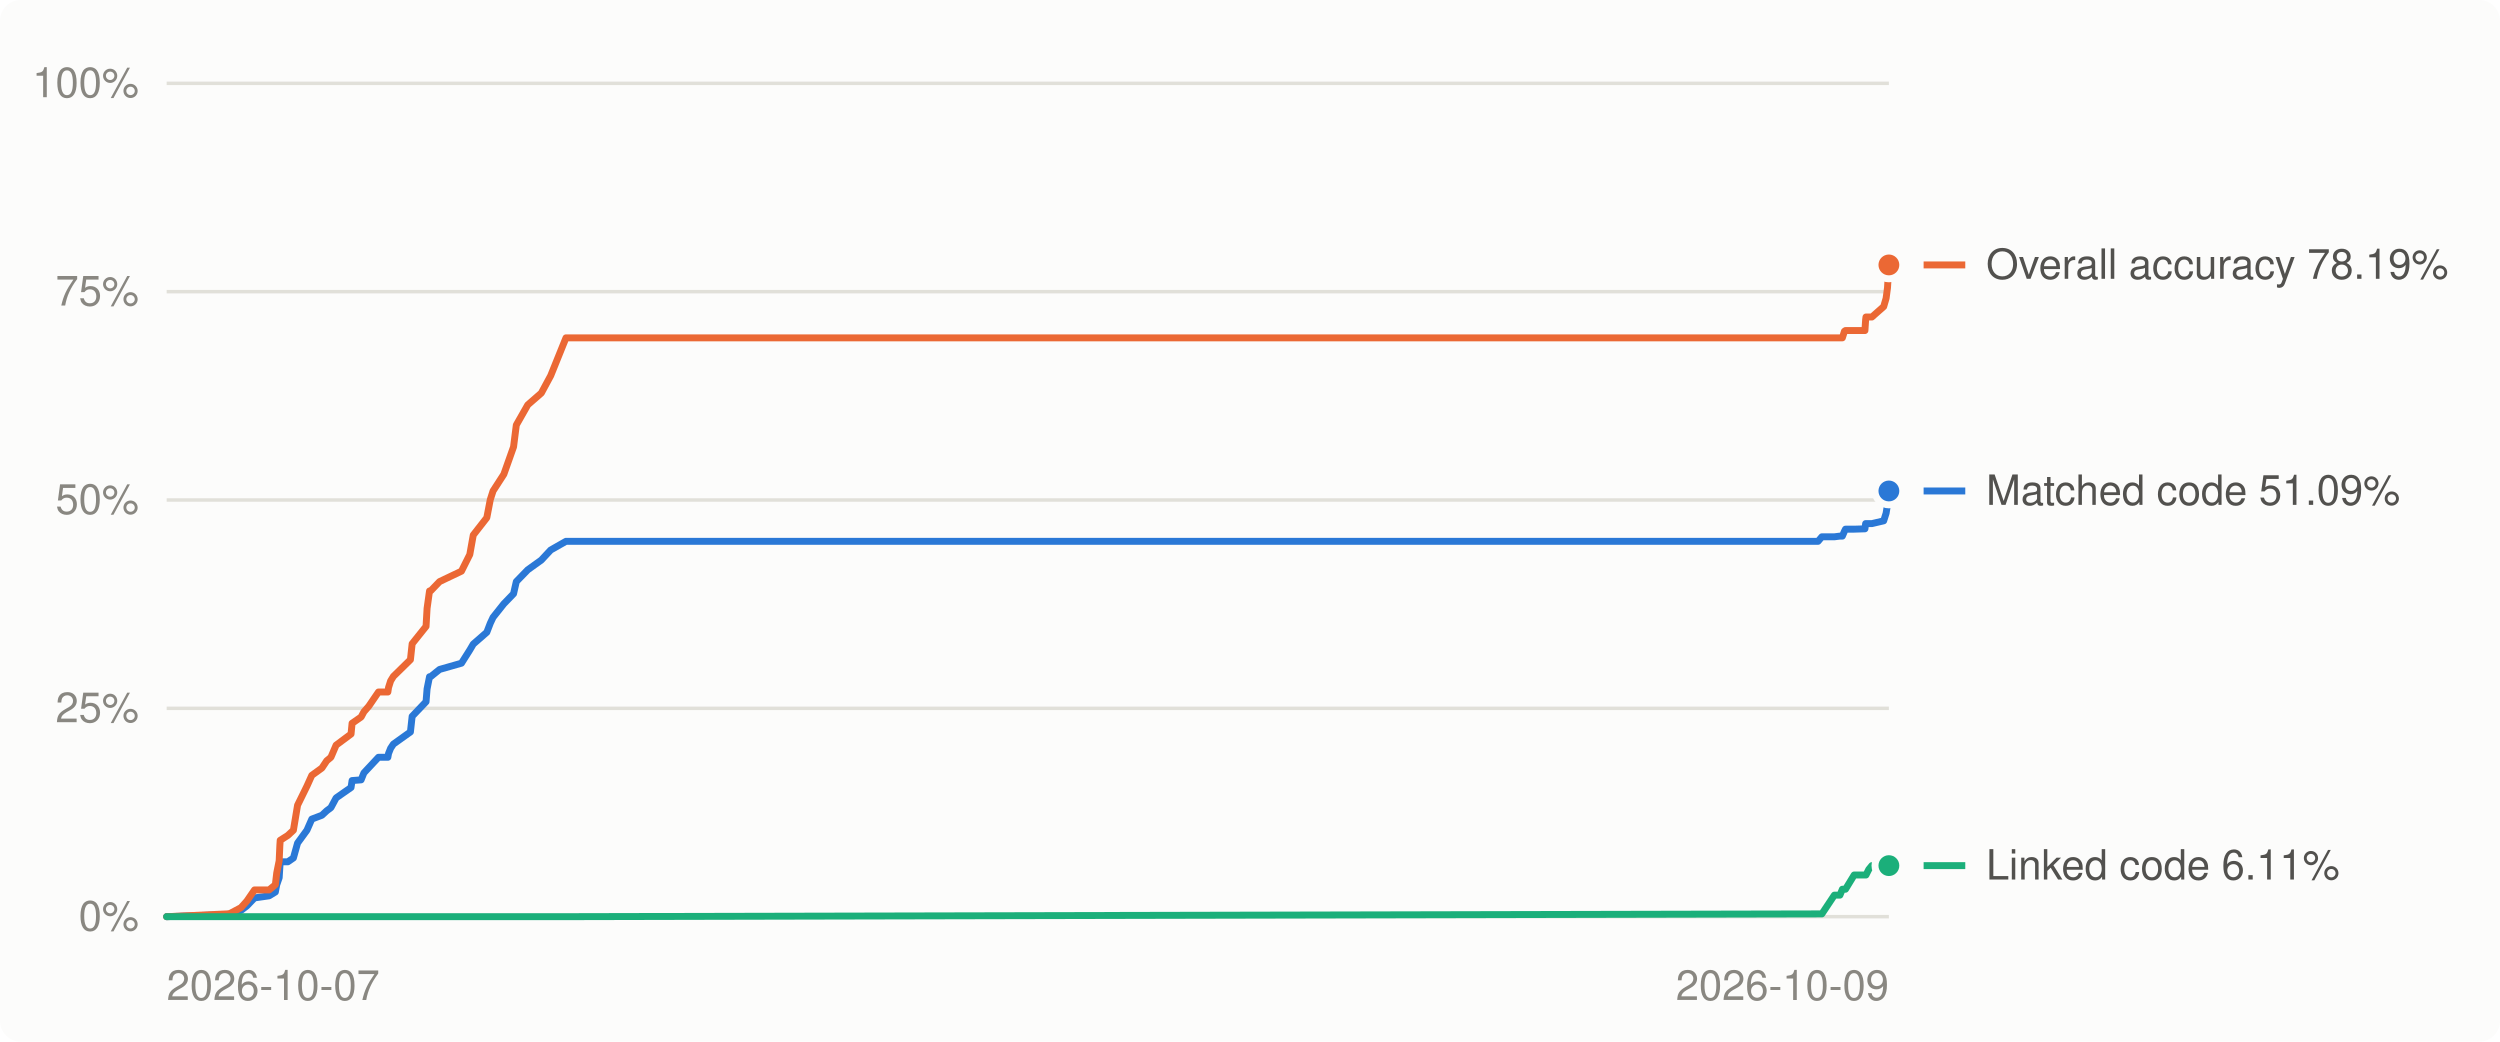
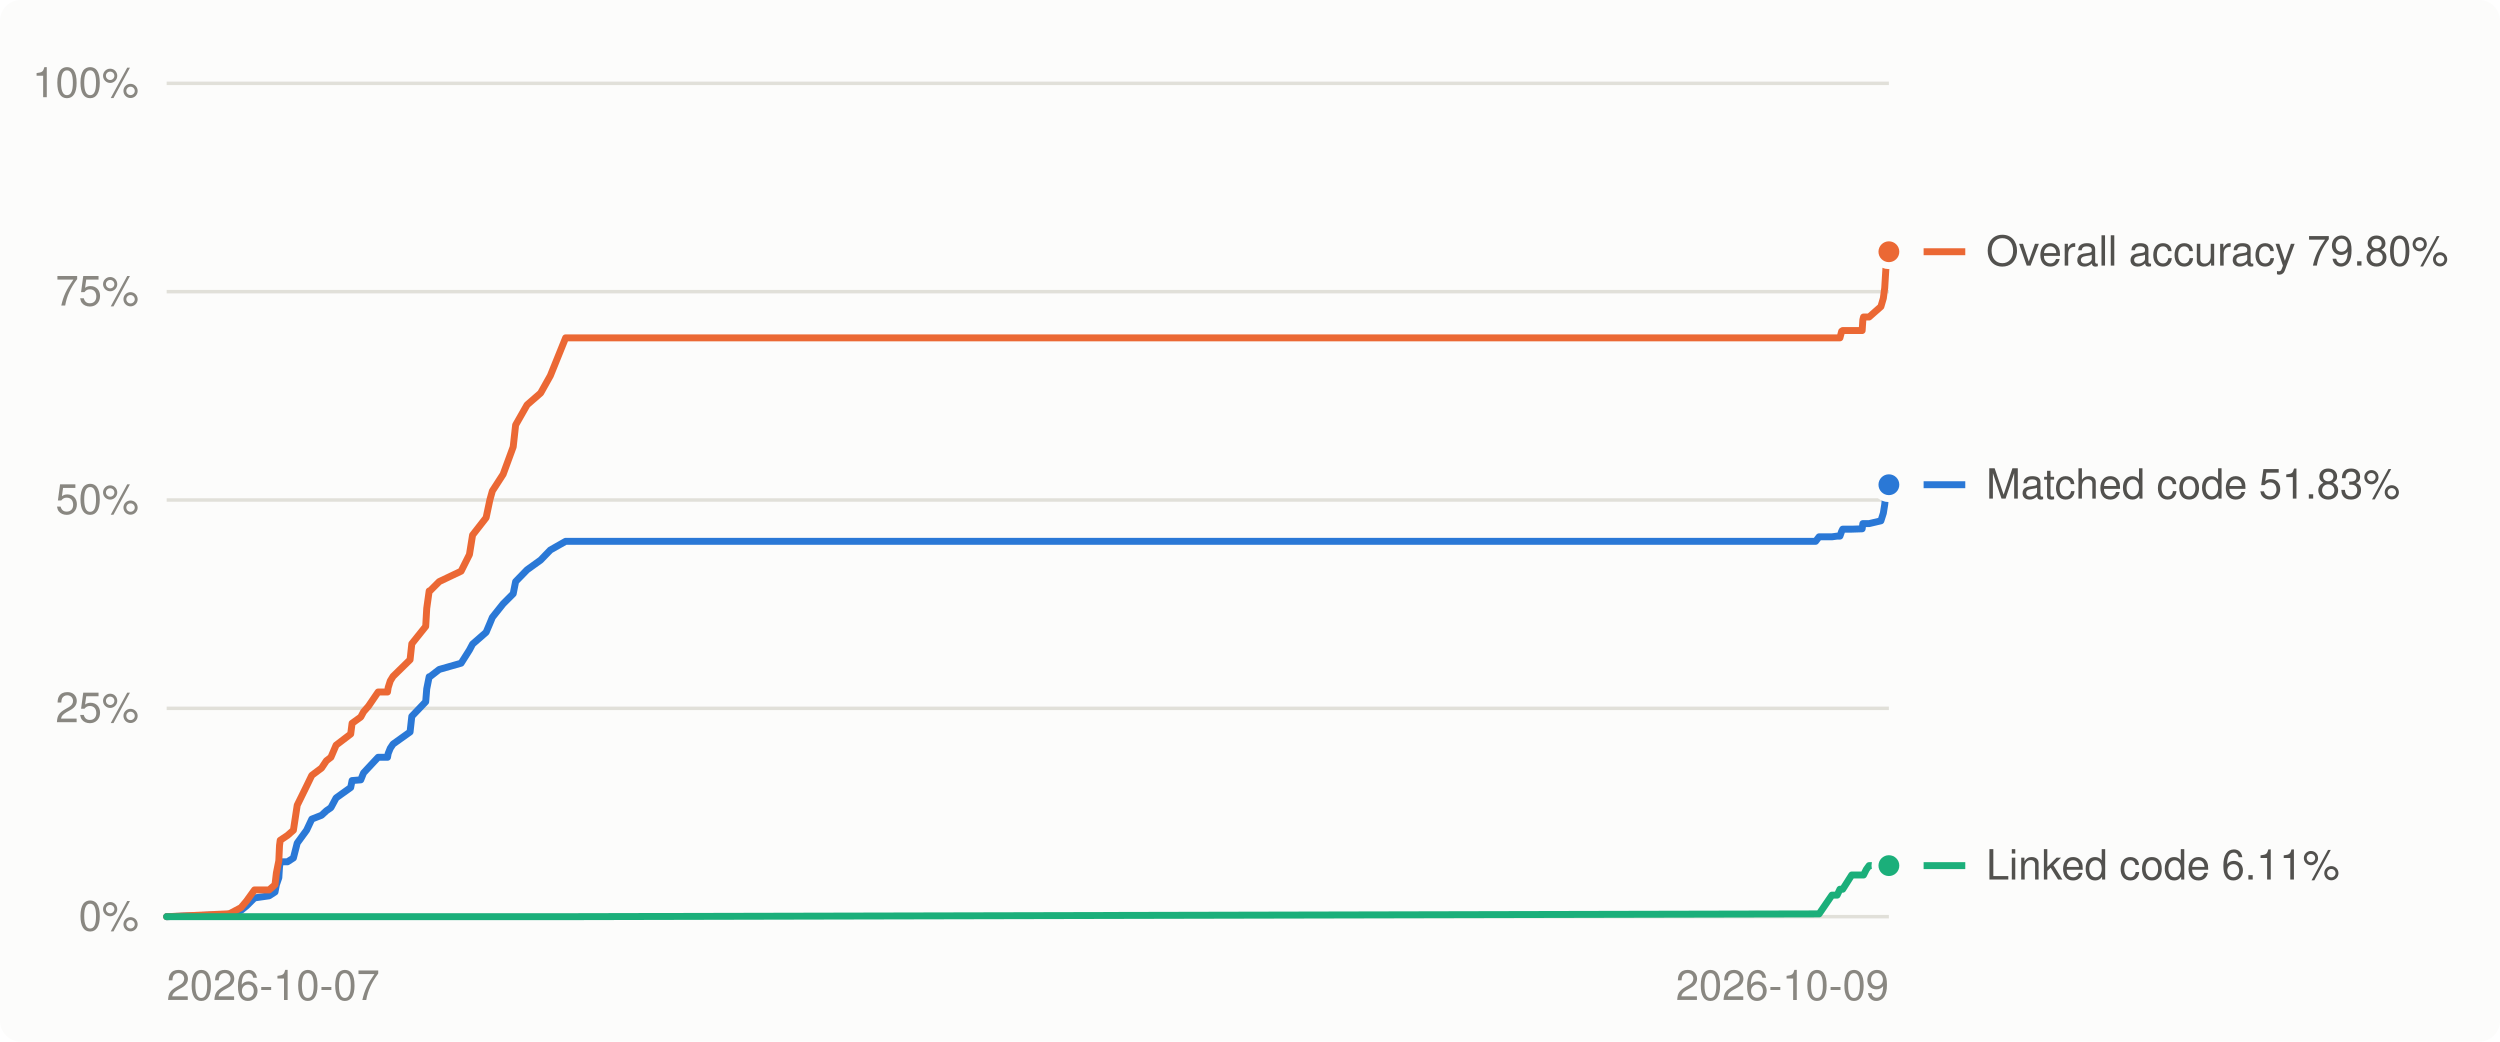
<svg xmlns="http://www.w3.org/2000/svg" viewBox="0 0 720 300" width="720" height="300" role="img" aria-label="Decompilation progress over time">
  <style>
.bg{fill:#fcfcfb}.grid{stroke:#e1e0d9}.muted{fill:#898781}.lbl{fill:#52514e}.ln0{stroke:#2a78d6}.dot0{fill:#2a78d6;stroke:#fcfcfb}.ln1{stroke:#eb6834}.dot1{fill:#eb6834;stroke:#fcfcfb}.ln2{stroke:#1baf7a}.dot2{fill:#1baf7a;stroke:#fcfcfb}
@media (prefers-color-scheme: dark){.bg{fill:#1a1a19}.grid{stroke:#2c2c2a}.muted{fill:#898781}.lbl{fill:#c3c2b7}.ln0{stroke:#3987e5}.dot0{fill:#3987e5;stroke:#1a1a19}.ln1{stroke:#d95926}.dot1{fill:#d95926;stroke:#1a1a19}.ln2{stroke:#199e70}.dot2{fill:#199e70;stroke:#1a1a19}}
text{font:12px -apple-system,BlinkMacSystemFont,'Segoe UI',Helvetica,Arial,sans-serif}
</style>
  <rect class="bg" width="720" height="300" rx="6" />
  <line x1="48" x2="544" y1="264.0" y2="264.0" class="grid" stroke-width="1" />
  <text x="40" y="268.0" class="muted" text-anchor="end">0%</text>
  <line x1="48" x2="544" y1="204.0" y2="204.0" class="grid" stroke-width="1" />
  <text x="40" y="208.0" class="muted" text-anchor="end">25%</text>
  <line x1="48" x2="544" y1="144.0" y2="144.0" class="grid" stroke-width="1" />
  <text x="40" y="148.0" class="muted" text-anchor="end">50%</text>
  <line x1="48" x2="544" y1="84.0" y2="84.0" class="grid" stroke-width="1" />
  <text x="40" y="88.0" class="muted" text-anchor="end">75%</text>
  <line x1="48" x2="544" y1="24.0" y2="24.0" class="grid" stroke-width="1" />
  <text x="40" y="28.0" class="muted" text-anchor="end">100%</text>
  <text class="muted" x="48.0" y="288" text-anchor="start">2026-10-07</text>
  <text class="muted" x="544.0" y="288" text-anchor="end">2026-10-09</text>
-   <polyline points="48.0,264.0 65.4,263.4 66.2,263.3 69.4,262.2 71.1,260.9 73.3,258.6 77.5,258.0 79.3,256.9 79.7,254.8 80.4,252.8 80.6,249.7 80.7,248.2 82.9,248.2 84.5,247.1 85.7,242.8 88.4,239.1 89.8,235.9 92.7,234.8 94.1,233.5 95.3,232.6 96.8,229.8 101.1,226.8 101.4,224.8 104.0,224.6 104.8,222.6 106.2,221.1 109.0,218.1 111.7,218.1 111.9,217.0 112.5,215.5 113.3,214.3 118.2,210.8 118.7,206.3 122.7,202.1 123.0,198.4 123.7,194.9 124.0,194.9 126.6,192.8 132.9,191.0 135.3,187.2 136.3,185.5 140.2,182.1 141.2,179.5 142.0,177.8 145.1,173.9 147.9,171.0 148.7,167.5 152.0,164.1 155.9,161.3 158.6,158.4 163.0,155.9 523.6,155.9 524.7,154.6 528.3,154.6 529.9,154.4 530.6,154.4 531.2,153.0 531.5,152.4 534.0,152.4 537.1,152.3 537.3,150.8 537.4,150.8 538.2,150.8 539.1,150.8 542.5,150.0 543.2,147.8 543.6,145.3 544.0,141.4" fill="none" class="ln0" stroke-width="2" stroke-linejoin="round" stroke-linecap="round" />
-   <polyline points="48.0,264.0 65.4,263.2 66.2,263.1 69.4,261.4 71.1,259.5 73.3,256.3 77.5,256.3 79.3,254.8 79.7,251.4 80.4,247.9 80.6,243.5 80.7,242.0 82.9,240.6 84.5,239.1 85.7,231.9 88.4,226.4 89.8,223.3 92.7,221.2 94.1,219.1 95.3,218.1 96.8,214.6 101.1,211.4 101.4,208.3 104.0,206.5 104.8,205.0 106.2,203.4 109.0,199.3 111.7,199.3 111.9,198.0 112.5,196.1 113.3,194.8 118.2,190.0 118.7,185.4 122.7,180.4 123.0,175.2 123.7,170.2 124.0,170.2 126.6,167.5 132.9,164.5 135.3,159.7 136.3,154.1 140.2,149.1 141.2,143.9 142.0,141.4 145.1,136.6 147.9,128.7 148.7,122.4 152.0,116.6 155.9,113.2 158.6,108.2 163.0,97.3 523.6,97.3 524.7,97.3 528.3,97.3 529.9,97.3 530.6,97.3 531.2,95.4 531.5,95.2 534.0,95.2 537.1,95.2 537.3,92.1 537.4,91.3 538.2,91.3 539.1,91.3 542.5,88.3 543.2,85.9 543.6,82.9 544.0,76.3" fill="none" class="ln1" stroke-width="2" stroke-linejoin="round" stroke-linecap="round" />
-   <polyline points="48.0,264.0 65.4,264.0 66.2,264.0 69.4,264.0 71.1,264.0 73.3,264.0 77.5,264.0 79.3,264.0 79.7,264.0 80.4,264.0 80.6,264.0 80.7,264.0 82.9,264.0 84.5,264.0 85.7,264.0 88.4,264.0 89.8,264.0 92.7,264.0 94.1,264.0 95.3,264.0 96.8,264.0 101.1,264.0 101.4,264.0 104.0,264.0 104.8,264.0 106.2,264.0 109.0,264.0 111.7,264.0 111.9,264.0 112.5,264.0 113.3,264.0 118.2,264.0 118.7,264.0 122.7,264.0 123.0,264.0 123.7,264.0 124.0,264.0 126.6,264.0 132.9,264.0 135.3,264.0 136.3,264.0 140.2,264.0 141.2,264.0 142.0,264.0 145.1,264.0 147.9,264.0 148.7,264.0 152.0,264.0 155.9,264.0 158.6,264.0 163.0,264.0 523.6,263.2 524.7,263.2 528.3,257.8 529.9,257.8 530.6,256.1 531.2,256.1 531.5,256.1 534.0,252.0 537.1,252.0 537.3,252.0 537.4,252.0 538.2,250.4 539.1,249.3 542.5,249.3 543.2,249.3 543.6,249.3 544.0,249.3" fill="none" class="ln2" stroke-width="2" stroke-linejoin="round" stroke-linecap="round" />
-   <circle cx="544.0" cy="141.4" r="4" class="dot0" stroke-width="2" />
-   <circle cx="544.0" cy="76.3" r="4" class="dot1" stroke-width="2" />
+   <polyline points="48.0,264.0 65.4,263.4 66.2,263.3 69.4,262.2 71.0,260.9 73.3,258.6 77.5,258.0 79.2,256.9 79.6,254.8 80.3,252.8 80.5,249.7 80.7,248.2 82.8,248.2 84.5,247.1 85.6,242.8 88.3,239.1 89.8,235.9 92.6,234.8 94.0,233.5 95.3,232.6 96.8,229.8 101.0,226.8 101.4,224.8 103.9,224.6 104.7,222.6 106.1,221.1 108.9,218.1 111.6,218.1 111.8,217.0 112.4,215.5 113.2,214.3 118.1,210.8 118.6,206.3 122.6,202.1 122.9,198.4 123.6,194.9 123.8,194.9 126.5,192.8 132.8,191.0 135.2,187.2 136.1,185.5 140.0,182.1 141.1,179.5 141.8,177.8 144.9,173.9 147.8,171.0 148.5,167.5 151.8,164.1 155.7,161.3 158.5,158.4 162.9,155.9 522.9,155.9 523.9,154.6 527.6,154.6 529.1,154.4 529.9,154.4 530.4,153.0 530.7,152.4 533.3,152.4 536.3,152.3 536.5,150.8 536.7,150.8 537.5,150.8 538.3,150.8 541.7,150.0 542.4,147.8 542.8,145.3 543.2,141.4 544.0,139.6" fill="none" class="ln0" stroke-width="2" stroke-linejoin="round" stroke-linecap="round" />
+   <polyline points="48.0,264.0 65.4,263.2 66.2,263.1 69.4,261.4 71.0,259.5 73.3,256.3 77.5,256.3 79.2,254.8 79.6,251.4 80.3,247.9 80.5,243.5 80.7,242.0 82.8,240.6 84.5,239.1 85.6,231.9 88.3,226.4 89.8,223.3 92.6,221.2 94.0,219.1 95.3,218.1 96.8,214.6 101.0,211.4 101.4,208.3 103.9,206.5 104.7,205.0 106.1,203.4 108.9,199.3 111.6,199.3 111.8,198.0 112.4,196.1 113.2,194.8 118.1,190.0 118.6,185.4 122.6,180.4 122.9,175.2 123.6,170.2 123.8,170.2 126.5,167.5 132.8,164.5 135.2,159.7 136.1,154.1 140.0,149.1 141.1,143.9 141.8,141.4 144.9,136.6 147.8,128.7 148.5,122.4 151.8,116.6 155.7,113.2 158.5,108.2 162.9,97.3 522.9,97.3 523.9,97.3 527.6,97.3 529.1,97.3 529.9,97.3 530.4,95.4 530.7,95.2 533.3,95.2 536.3,95.2 536.5,92.1 536.7,91.3 537.5,91.3 538.3,91.3 541.7,88.3 542.4,85.9 542.8,82.9 543.2,76.3 544.0,72.5" fill="none" class="ln1" stroke-width="2" stroke-linejoin="round" stroke-linecap="round" />
+   <polyline points="48.0,264.0 65.4,264.0 66.2,264.0 69.4,264.0 71.0,264.0 73.3,264.0 77.5,264.0 79.2,264.0 79.6,264.0 80.3,264.0 80.5,264.0 80.7,264.0 82.8,264.0 84.5,264.0 85.6,264.0 88.3,264.0 89.8,264.0 92.6,264.0 94.0,264.0 95.3,264.0 96.8,264.0 101.0,264.0 101.4,264.0 103.9,264.0 104.7,264.0 106.1,264.0 108.9,264.0 111.6,264.0 111.8,264.0 112.4,264.0 113.2,264.0 118.1,264.0 118.6,264.0 122.6,264.0 122.9,264.0 123.6,264.0 123.8,264.0 126.5,264.0 132.8,264.0 135.2,264.0 136.1,264.0 140.0,264.0 141.1,264.0 141.8,264.0 144.9,264.0 147.8,264.0 148.5,264.0 151.8,264.0 155.7,264.0 158.5,264.0 162.9,264.0 522.9,263.2 523.9,263.2 527.6,257.8 529.1,257.8 529.9,256.1 530.4,256.1 530.7,256.1 533.3,252.0 536.3,252.0 536.5,252.0 536.7,252.0 537.5,250.4 538.3,249.3 541.7,249.3 542.4,249.3 542.8,249.3 543.2,249.3 544.0,249.3" fill="none" class="ln2" stroke-width="2" stroke-linejoin="round" stroke-linecap="round" />
+   <circle cx="544.0" cy="139.6" r="4" class="dot0" stroke-width="2" />
+   <circle cx="544.0" cy="72.5" r="4" class="dot1" stroke-width="2" />
  <circle cx="544.0" cy="249.3" r="4" class="dot2" stroke-width="2" />
  <line x1="554" x2="566" y1="249.3" y2="249.3" class="ln2" stroke-width="2" />
  <text class="lbl" x="572" y="253.3">Linked code 6.11%</text>
-   <line x1="554" x2="566" y1="141.4" y2="141.4" class="ln0" stroke-width="2" />
-   <text class="lbl" x="572" y="145.4">Matched code 51.09%</text>
-   <line x1="554" x2="566" y1="76.3" y2="76.3" class="ln1" stroke-width="2" />
-   <text class="lbl" x="572" y="80.3">Overall accuracy 78.19%</text>
+   <line x1="554" x2="566" y1="139.6" y2="139.6" class="ln0" stroke-width="2" />
+   <text class="lbl" x="572" y="143.6">Matched code 51.83%</text>
+   <line x1="554" x2="566" y1="72.5" y2="72.5" class="ln1" stroke-width="2" />
+   <text class="lbl" x="572" y="76.5">Overall accuracy 79.80%</text>
</svg>
